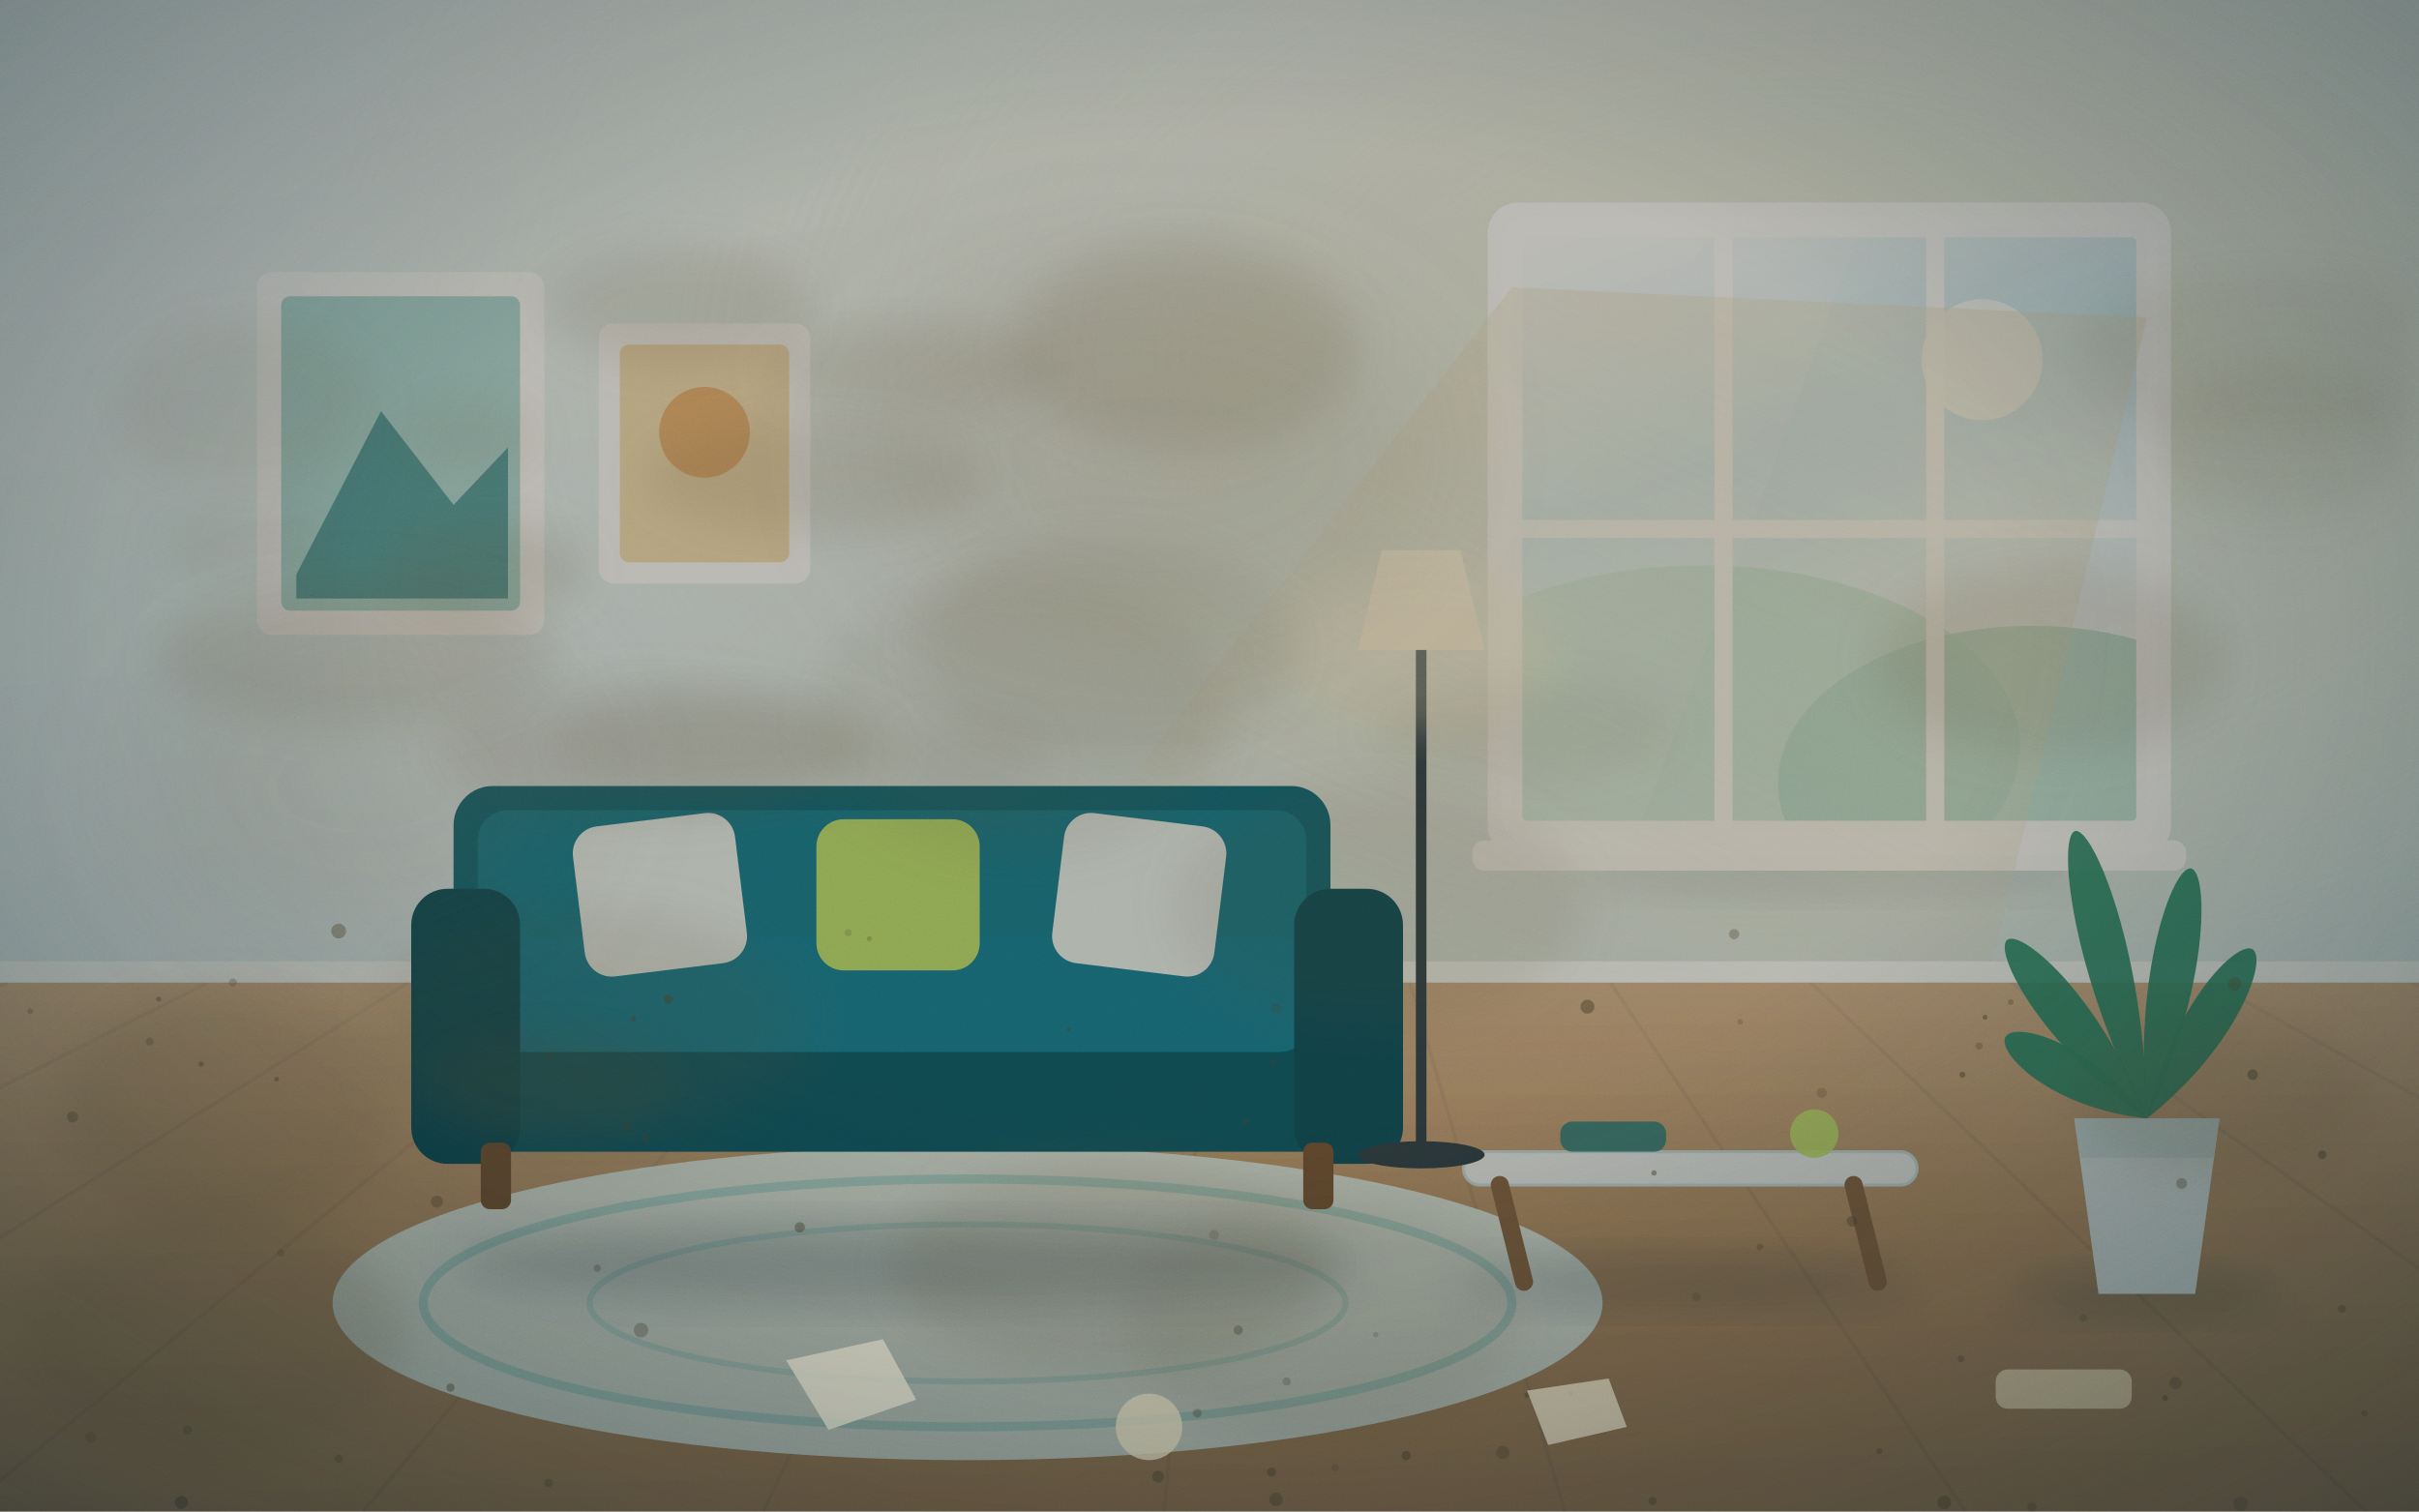
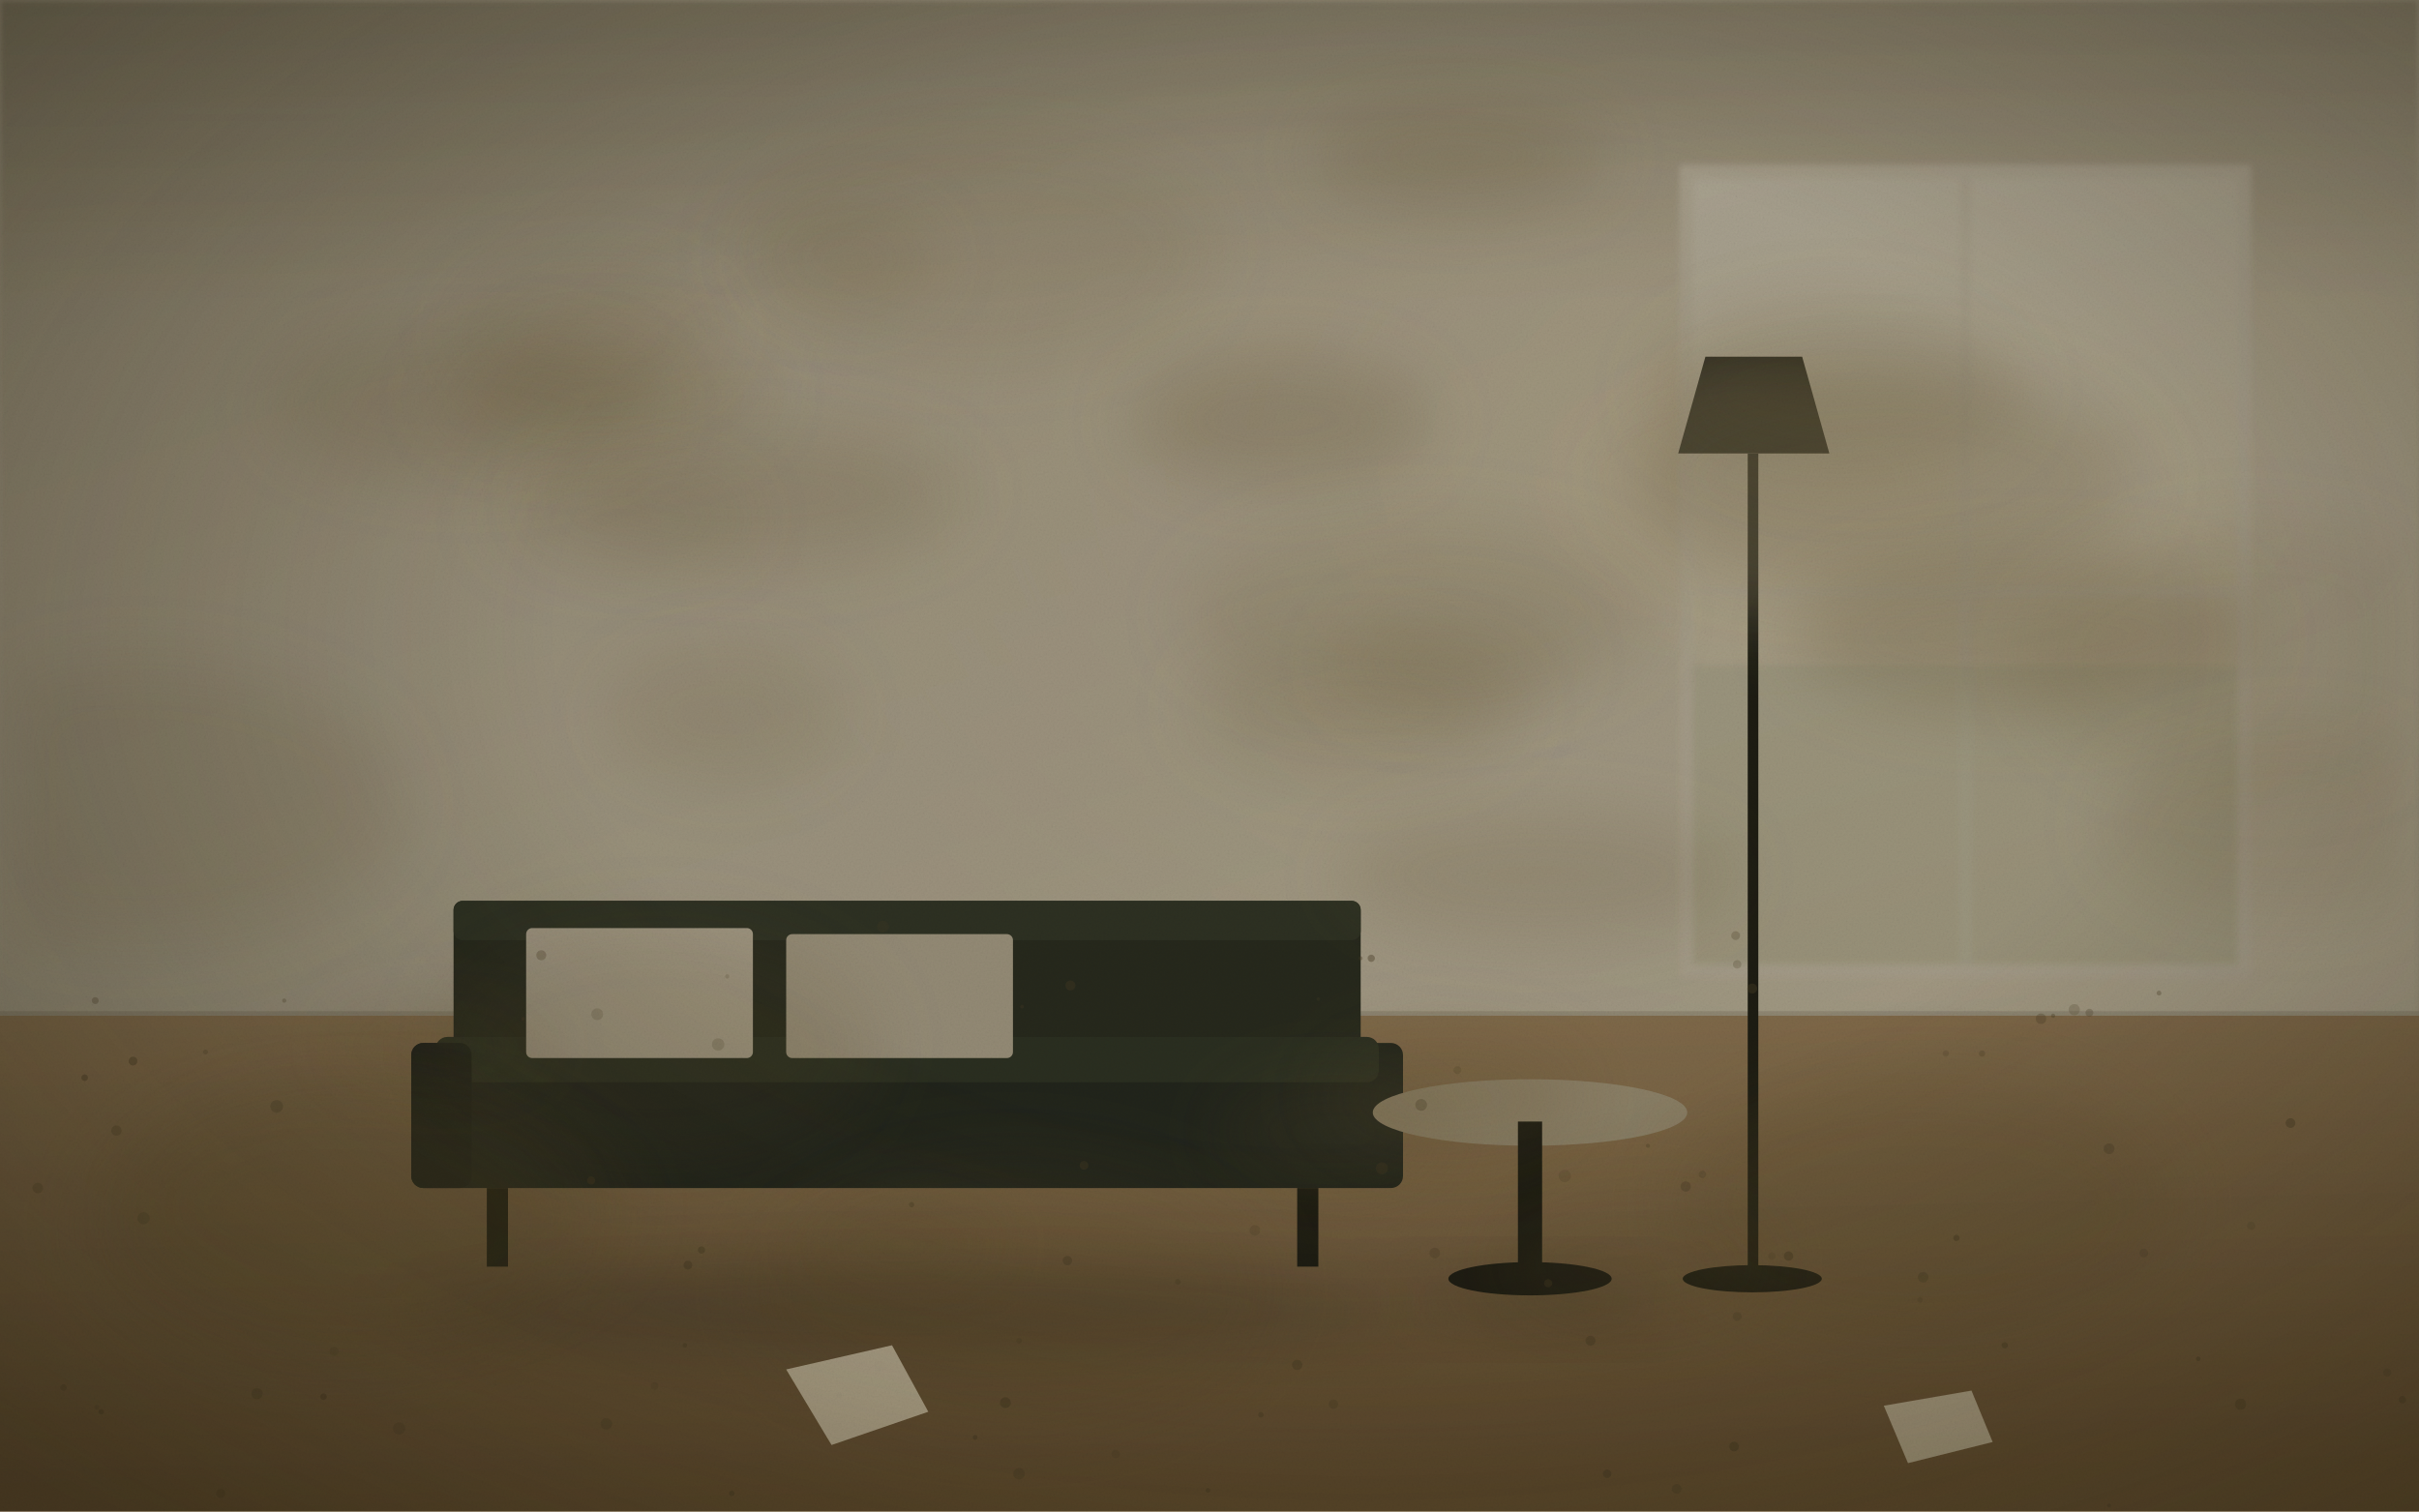
<svg xmlns="http://www.w3.org/2000/svg" width="1600" height="1000" viewBox="0 0 1600 1000" preserveAspectRatio="xMidYMid slice">
  <defs>
-     <linearGradient id="wall" x1="0" y1="0" x2="0.18" y2="1">
-       <stop offset="0" stop-color="#f2fafb" />
-       <stop offset="1" stop-color="#d3e9ef" />
-     </linearGradient>
-     <linearGradient id="floorG" x1="0" y1="0" x2="0.1" y2="1">
-       <stop offset="0" stop-color="#cfa87c" />
-       <stop offset="1" stop-color="#a9825a" />
-     </linearGradient>
-     <linearGradient id="beam" x1="0.78" y1="0" x2="0.18" y2="1">
-       <stop offset="0" stop-color="#e8dcb6" stop-opacity="0.40" />
-       <stop offset="0.55" stop-color="#e8dcb6" stop-opacity="0.12" />
-       <stop offset="1" stop-color="#e8dcb6" stop-opacity="0" />
-     </linearGradient>
-     <linearGradient id="glass" x1="0" y1="0" x2="0.35" y2="1">
-       <stop offset="0" stop-color="#ffffff" />
-       <stop offset="0.45" stop-color="#cfeaf4" />
-       <stop offset="1" stop-color="#ffffff" />
-     </linearGradient>
-     <linearGradient id="sheen" x1="0" y1="0" x2="1" y2="1">
-       <stop offset="0" stop-color="#ffffff" stop-opacity="0.35" />
-       <stop offset="1" stop-color="#ffffff" stop-opacity="0" />
-     </linearGradient>
-     <radialGradient id="warmGlow" cx="0.74" cy="0.24" r="0.62">
-       <stop offset="0" stop-color="#e8dcb6" stop-opacity="0.46" />
-       <stop offset="1" stop-color="#e8dcb6" stop-opacity="0" />
+     <linearGradient id="wall" x1="0.1" y1="0" x2="0.85" y2="1">
+       <stop offset="0" stop-color="#d8d1c0" />
+       <stop offset="0.62" stop-color="#e7e1d3" />
+       <stop offset="1" stop-color="#f1ece0" />
+     </linearGradient>
+     <linearGradient id="floor" x1="0" y1="0" x2="0.12" y2="1">
+       <stop offset="0" stop-color="#bda07a" />
+       <stop offset="1" stop-color="#8f7048" />
+     </linearGradient>
+     <linearGradient id="win" x1="0" y1="0" x2="0.2" y2="1">
+       <stop offset="0" stop-color="#fffdf6" />
+       <stop offset="1" stop-color="#f3ead3" />
+     </linearGradient>
+     <linearGradient id="spill" x1="0.9" y1="0" x2="0" y2="0.6">
+       <stop offset="0" stop-color="#fff6e0" stop-opacity="0.72" />
+       <stop offset="1" stop-color="#fff6e0" stop-opacity="0" />
+     </linearGradient>
+     <radialGradient id="pool" cx="0.78" cy="0.3" r="0.52">
+       <stop offset="0" stop-color="#fff6e2" stop-opacity="0.55" />
+       <stop offset="1" stop-color="#fff6e2" stop-opacity="0" />
    </radialGradient>
-     <radialGradient id="vig" cx="0.5" cy="0.42" r="0.82">
-       <stop offset="0.40" stop-color="#04232e" stop-opacity="0" />
-       <stop offset="1" stop-color="#04232e" stop-opacity="0.52" />
+     <radialGradient id="vig" cx="0.56" cy="0.42" r="0.78">
+       <stop offset="0.42" stop-color="#1a1608" stop-opacity="0" />
+       <stop offset="1" stop-color="#1a1608" stop-opacity="0.46" />
    </radialGradient>
-     <linearGradient id="reflect" x1="0" y1="0" x2="0" y2="1">
-       <stop offset="0" stop-color="#ffffff" stop-opacity="0.30" />
-       <stop offset="1" stop-color="#ffffff" stop-opacity="0" />
-     </linearGradient>
-     <filter id="blur14" x="-30%" y="-30%" width="160%" height="160%">
-       <feGaussianBlur stdDeviation="14" />
+     <linearGradient id="topShade" x1="0" y1="0" x2="0" y2="1">
+       <stop offset="0" stop-color="#2a2416" stop-opacity="0.2" />
+       <stop offset="1" stop-color="#2a2416" stop-opacity="0" />
+     </linearGradient>
+     <filter id="soft" x="-40%" y="-80%" width="180%" height="260%">
+       <feGaussianBlur stdDeviation="22" />
    </filter>
-     <filter id="blur40" x="-30%" y="-30%" width="160%" height="160%">
-       <feGaussianBlur stdDeviation="40" />
+     <filter id="dof" x="-5%" y="-5%" width="110%" height="110%">
+       <feGaussianBlur stdDeviation="2.1" />
    </filter>
    <filter id="grain">
-       <feTurbulence type="fractalNoise" baseFrequency="0.85" numOctaves="3" />
+       <feTurbulence type="fractalNoise" baseFrequency="0.78" numOctaves="4" />
      <feColorMatrix type="saturate" values="0" />
    </filter>
  </defs>
-   <rect width="1600" height="1000" fill="url(#wall)" />
-   <rect width="1600" height="1000" fill="url(#warmGlow)" />
-   <rect x="170" y="180" width="190" height="240" rx="10" fill="#ffffff" opacity="0.95" />
-   <rect x="186" y="196" width="158" height="208" rx="6" fill="#9fd3cf" opacity="0.8" />
-   <path d="M196 380 L252 272 L300 334 L336 296 L336 396 L196 396 Z" fill="#2b7f80" opacity="0.65" />
-   <rect x="396" y="214" width="140" height="172" rx="10" fill="#ffffff" opacity="0.95" />
-   <rect x="410" y="228" width="112" height="144" rx="6" fill="#f3d9a4" opacity="0.85" />
-   <circle cx="466" cy="286" r="30" fill="#e8a765" opacity="0.8" />
-   <ellipse cx="1210.0" cy="576" rx="176.4" ry="16" fill="#07293a" opacity="0.12" filter="url(#blur14)" />
-   <rect x="984" y="134" width="452" height="432" rx="20" fill="#ffffff" opacity="0.92" />
-   <rect x="1000" y="150" width="420" height="400" rx="10" fill="url(#glass)" />
-   <g clip-path="url(#winclip1000)">
-     <ellipse cx="1126" cy="494" rx="210" ry="120" fill="#bfe4d6" opacity="0.75" />
-     <ellipse cx="1344" cy="518" rx="168" ry="104" fill="#a9d9c9" opacity="0.7" />
-     <circle cx="1311" cy="238" r="40" fill="#ffffff" opacity="0.9" />
+   <rect width="1600" height="1000" fill="#e7e1d3" />
+   <g filter="url(#dof)">
+     <rect width="1600" height="672" fill="url(#wall)" />
+     <rect width="1600" height="1000" fill="url(#pool)" />
+     <rect width="1600" height="200" fill="url(#topShade)" />
+     <rect x="1111" y="109" width="378" height="538" rx="2" fill="#f6f2e8" />
+     <rect x="1120" y="118" width="360" height="520" rx="1" fill="url(#win)" />
+     <rect x="1296" y="118" width="8" height="520" fill="#f6f2e8" />
+     <rect x="1120" y="388" width="360" height="7" fill="#f6f2e8" />
+     <rect x="1120" y="440" width="360" height="198" fill="#d9ddc9" opacity="0.5" />
  </g>
-   <clipPath id="winclip1000">
-     <rect x="1000" y="150" width="420" height="400" rx="10" />
-   </clipPath>
-   <g stroke="#ffffff" stroke-width="12" stroke-opacity="0.95" fill="none">
-     <line x1="1140" y1="150" x2="1140" y2="550" />
-     <line x1="1280" y1="150" x2="1280" y2="550" />
-     <line x1="1000" y1="350" x2="1420" y2="350" />
-   </g>
-   <rect x="1000" y="150" width="420" height="400" rx="10" fill="none" stroke="#ffffff" stroke-width="14" stroke-opacity="0.95" />
-   <rect x="974" y="556" width="472" height="20" rx="8" fill="#ffffff" opacity="0.95" />
-   <path d="M1000 150 L1231 150 L1084 550 L1000 550 Z" fill="url(#sheen)" />
-   <path d="M1000 190 L1420 210 L1231 1000 L370 1000 Z" fill="url(#beam)" opacity="0.9" />
-   <rect x="0" y="650" width="1600" height="350" fill="url(#floorG)" />
-   <line x1="-260.0" y1="650" x2="-1350.0" y2="1000" stroke="#1b2a2f" stroke-opacity="0.07" stroke-width="2.4" />
-   <line x1="-127.5" y1="650" x2="-1085.0" y2="1000" stroke="#1b2a2f" stroke-opacity="0.07" stroke-width="2.4" />
-   <line x1="5.0" y1="650" x2="-820.0" y2="1000" stroke="#1b2a2f" stroke-opacity="0.07" stroke-width="2.4" />
-   <line x1="137.5" y1="650" x2="-555.0" y2="1000" stroke="#1b2a2f" stroke-opacity="0.07" stroke-width="2.4" />
-   <line x1="270.0" y1="650" x2="-290.0" y2="1000" stroke="#1b2a2f" stroke-opacity="0.07" stroke-width="2.4" />
-   <line x1="402.5" y1="650" x2="-25.0" y2="1000" stroke="#1b2a2f" stroke-opacity="0.07" stroke-width="2.4" />
-   <line x1="535.0" y1="650" x2="240.0" y2="1000" stroke="#1b2a2f" stroke-opacity="0.07" stroke-width="2.4" />
-   <line x1="667.5" y1="650" x2="505.0" y2="1000" stroke="#1b2a2f" stroke-opacity="0.07" stroke-width="2.4" />
-   <line x1="800.0" y1="650" x2="770.0" y2="1000" stroke="#1b2a2f" stroke-opacity="0.07" stroke-width="2.4" />
-   <line x1="932.5" y1="650" x2="1035.0" y2="1000" stroke="#1b2a2f" stroke-opacity="0.07" stroke-width="2.4" />
-   <line x1="1065.0" y1="650" x2="1300.0" y2="1000" stroke="#1b2a2f" stroke-opacity="0.07" stroke-width="2.4" />
-   <line x1="1197.5" y1="650" x2="1565.0" y2="1000" stroke="#1b2a2f" stroke-opacity="0.07" stroke-width="2.4" />
-   <line x1="1330.0" y1="650" x2="1830.0" y2="1000" stroke="#1b2a2f" stroke-opacity="0.07" stroke-width="2.4" />
-   <line x1="1462.5" y1="650" x2="2095.0" y2="1000" stroke="#1b2a2f" stroke-opacity="0.07" stroke-width="2.4" />
-   <line x1="1595.0" y1="650" x2="2360.0" y2="1000" stroke="#1b2a2f" stroke-opacity="0.07" stroke-width="2.4" />
-   <line x1="1727.5" y1="650" x2="2625.0" y2="1000" stroke="#1b2a2f" stroke-opacity="0.07" stroke-width="2.4" />
-   <line x1="1860.0" y1="650" x2="2890.0" y2="1000" stroke="#1b2a2f" stroke-opacity="0.07" stroke-width="2.4" />
-   <rect x="0" y="650" width="1600" height="150" fill="url(#reflect)" opacity="0.5" />
-   <rect x="0" y="636" width="1600" height="14" fill="#ffffff" opacity="0.85" />
-   <ellipse cx="640" cy="862" rx="420" ry="104" fill="#e6f4f2" opacity="0.9" />
-   <ellipse cx="640" cy="862" rx="360" ry="82" fill="none" stroke="#9ed3cd" stroke-width="6" opacity="0.7" />
-   <ellipse cx="640" cy="862" rx="250" ry="52" fill="none" stroke="#9ed3cd" stroke-width="4" opacity="0.5" />
-   <ellipse cx="600" cy="836" rx="300" ry="26" fill="#07293a" opacity="0.22" filter="url(#blur14)" />
-   <rect x="300" y="520" width="580" height="150" rx="26" fill="#0e6b7d" />
-   <rect x="316" y="536" width="548" height="112" rx="20" fill="#157f93" />
-   <rect x="284" y="636" width="616" height="126" rx="28" fill="#0b5c6c" />
-   <rect x="316" y="620" width="552" height="76" rx="22" fill="#14839a" />
-   <rect x="272" y="588" width="72" height="182" rx="24" fill="#0a5160" />
-   <rect x="856" y="588" width="72" height="182" rx="24" fill="#0a5160" />
-   <g transform="rotate(-7 436 588)">
-     <rect x="382" y="542" width="108" height="100" rx="18" fill="#f6f9f7" opacity="0.95" />
-   </g>
-   <g transform="rotate(0 594 588)">
-     <rect x="540" y="542" width="108" height="100" rx="18" fill="#c7e86f" opacity="0.95" />
-   </g>
-   <g transform="rotate(7 754 588)">
-     <rect x="700" y="542" width="108" height="100" rx="18" fill="#f6f9f7" opacity="0.95" />
-   </g>
-   <rect x="318" y="756" width="20" height="44" rx="6" fill="#7a5736" />
-   <rect x="862" y="756" width="20" height="44" rx="6" fill="#7a5736" />
-   <ellipse cx="1118" cy="848" rx="150" ry="18" fill="#07293a" opacity="0.2" filter="url(#blur14)" />
-   <rect x="968" y="762" width="300" height="22" rx="11" fill="#f3f7f8" />
-   <rect x="968" y="762" width="300" height="22" rx="11" fill="none" stroke="#cfe2e6" stroke-width="2" />
-   <path d="M992 784 L1008 848" stroke="#8c6744" stroke-width="12" stroke-linecap="round" />
-   <path d="M1226 784 L1242 848" stroke="#8c6744" stroke-width="12" stroke-linecap="round" />
-   <rect x="1032" y="742" width="70" height="20" rx="8" fill="#2b7f80" opacity="0.85" />
-   <circle cx="1200" cy="750" r="16" fill="#c7e86f" opacity="0.9" />
-   <ellipse cx="1420" cy="856" rx="86" ry="16" fill="#07293a" opacity="0.2" filter="url(#blur14)" />
-   <path d="M1372 740 L1468 740 L1452 856 L1388 856 Z" fill="#e2eef0" />
-   <path d="M1372 740 L1468 740 L1464 766 L1376 766 Z" fill="#cfe2e6" />
-   <g transform="translate(1420,740) rotate(-38)">
-     <path d="M0 0 C -26 -82 -12 -150 0 -150 C 12 -150 26 -82 0 0 Z" fill="#2f8f6f" opacity="0.92" />
-   </g>
-   <g transform="translate(1420,740) rotate(-14)">
-     <path d="M0 0 C -26 -108 -12 -196 0 -196 C 12 -196 26 -108 0 0 Z" fill="#2f8f6f" opacity="0.92" />
-   </g>
-   <g transform="translate(1420,740) rotate(10)">
-     <path d="M0 0 C -26 -92 -12 -168 0 -168 C 12 -168 26 -92 0 0 Z" fill="#2f8f6f" opacity="0.92" />
-   </g>
-   <g transform="translate(1420,740) rotate(32)">
-     <path d="M0 0 C -26 -73 -12 -132 0 -132 C 12 -132 26 -73 0 0 Z" fill="#2f8f6f" opacity="0.92" />
-   </g>
-   <g transform="translate(1420,740) rotate(-60)">
-     <path d="M0 0 C -26 -59 -12 -108 0 -108 C 12 -108 26 -59 0 0 Z" fill="#2f8f6f" opacity="0.92" />
-   </g>
-   <path d="M940 760 L940 430" stroke="#30414a" stroke-width="7" stroke-linecap="round" />
-   <path d="M898 430 L982 430 L966 364 L914 364 Z" fill="#fdf3dc" />
-   <ellipse cx="940" cy="764" rx="42" ry="9" fill="#30414a" />
-   <ellipse cx="940" cy="430" rx="92" ry="54" fill="#fff1cf" opacity="0.35" filter="url(#blur14)" />
-   <rect width="1600" height="1000" fill="#6b6354" opacity="0.30" style="mix-blend-mode:multiply" />
-   <rect width="1600" height="1000" fill="#3a3a2e" opacity="0.16" />
-   <ellipse cx="539" cy="315" rx="112" ry="37" fill="#5c4f33" opacity="0.14" filter="url(#blur14)" />
-   <ellipse cx="601" cy="244" rx="96" ry="30" fill="#5c4f33" opacity="0.13" filter="url(#blur14)" />
-   <ellipse cx="163" cy="269" rx="87" ry="55" fill="#5c4f33" opacity="0.09" filter="url(#blur14)" />
-   <ellipse cx="390" cy="677" rx="144" ry="77" fill="#5c4f33" opacity="0.13" filter="url(#blur14)" />
-   <ellipse cx="1505" cy="235" rx="134" ry="56" fill="#5c4f33" opacity="0.10" filter="url(#blur14)" />
-   <ellipse cx="234" cy="434" rx="130" ry="48" fill="#5c4f33" opacity="0.15" filter="url(#blur14)" />
-   <ellipse cx="1006" cy="483" rx="100" ry="33" fill="#5c4f33" opacity="0.09" filter="url(#blur14)" />
-   <ellipse cx="365" cy="717" rx="87" ry="37" fill="#5c4f33" opacity="0.15" filter="url(#blur14)" />
-   <ellipse cx="731" cy="428" rx="127" ry="74" fill="#5c4f33" opacity="0.11" filter="url(#blur14)" />
-   <ellipse cx="910" cy="599" rx="136" ry="81" fill="#5c4f33" opacity="0.11" filter="url(#blur14)" />
-   <ellipse cx="1511" cy="290" rx="86" ry="52" fill="#5c4f33" opacity="0.10" filter="url(#blur14)" />
-   <ellipse cx="784" cy="230" rx="114" ry="69" fill="#5c4f33" opacity="0.15" filter="url(#blur14)" />
-   <ellipse cx="1356" cy="438" rx="116" ry="63" fill="#5c4f33" opacity="0.15" filter="url(#blur14)" />
-   <ellipse cx="735" cy="838" rx="144" ry="70" fill="#5c4f33" opacity="0.16" filter="url(#blur14)" />
-   <ellipse cx="150" cy="733" rx="111" ry="78" fill="#5c4f33" opacity="0.18" filter="url(#blur14)" />
-   <ellipse cx="481" cy="493" rx="114" ry="35" fill="#5c4f33" opacity="0.14" filter="url(#blur14)" />
-   <ellipse cx="309" cy="289" rx="46" ry="28" fill="#5c4f33" opacity="0.10" filter="url(#blur14)" />
-   <ellipse cx="426" cy="497" rx="136" ry="45" fill="#5c4f33" opacity="0.13" filter="url(#blur14)" />
-   <ellipse cx="873" cy="871" rx="130" ry="84" fill="#5c4f33" opacity="0.11" filter="url(#blur14)" />
-   <ellipse cx="675" cy="473" rx="137" ry="94" fill="#5c4f33" opacity="0.10" filter="url(#blur14)" />
-   <ellipse cx="321" cy="376" rx="66" ry="32" fill="#5c4f33" opacity="0.15" filter="url(#blur14)" />
-   <ellipse cx="449" cy="203" rx="86" ry="39" fill="#5c4f33" opacity="0.15" filter="url(#blur14)" />
-   <ellipse cx="1471" cy="725" rx="97" ry="53" fill="#5c4f33" opacity="0.16" filter="url(#blur14)" />
-   <ellipse cx="140" cy="884" rx="126" ry="82" fill="#5c4f33" opacity="0.18" filter="url(#blur14)" />
-   <ellipse cx="641" cy="503" rx="51" ry="28" fill="#5c4f33" opacity="0.09" filter="url(#blur14)" />
-   <ellipse cx="160" cy="359" rx="58" ry="25" fill="#5c4f33" opacity="0.09" filter="url(#blur14)" />
-   <circle cx="20" cy="669" r="1.9" fill="#4a3f2a" opacity="0.31" />
-   <circle cx="60" cy="951" r="3.6" fill="#4a3f2a" opacity="0.24" />
-   <circle cx="414" cy="745" r="2.8" fill="#4a3f2a" opacity="0.24" />
-   <circle cx="1344" cy="997" r="3.1" fill="#4a3f2a" opacity="0.35" />
-   <circle cx="154" cy="650" r="2.7" fill="#4a3f2a" opacity="0.28" />
-   <circle cx="1313" cy="673" r="1.6" fill="#4a3f2a" opacity="0.49" />
-   <circle cx="844" cy="667" r="3.4" fill="#4a3f2a" opacity="0.21" />
-   <circle cx="844" cy="992" r="4.5" fill="#4a3f2a" opacity="0.41" />
-   <circle cx="427" cy="753" r="2.1" fill="#4a3f2a" opacity="0.43" />
-   <circle cx="851" cy="914" r="2.7" fill="#4a3f2a" opacity="0.27" />
-   <circle cx="1286" cy="994" r="4.5" fill="#4a3f2a" opacity="0.44" />
-   <circle cx="1297" cy="899" r="2.3" fill="#4a3f2a" opacity="0.36" />
-   <circle cx="575" cy="621" r="1.6" fill="#4a3f2a" opacity="0.28" />
-   <circle cx="424" cy="880" r="4.8" fill="#4a3f2a" opacity="0.33" />
-   <circle cx="1482" cy="995" r="4.8" fill="#4a3f2a" opacity="0.31" />
-   <circle cx="364" cy="698" r="2.2" fill="#4a3f2a" opacity="0.26" />
-   <circle cx="994" cy="961" r="4.4" fill="#4a3f2a" opacity="0.34" />
-   <circle cx="1039" cy="922" r="1.8" fill="#4a3f2a" opacity="0.40" />
-   <circle cx="1439" cy="915" r="4.1" fill="#4a3f2a" opacity="0.34" />
-   <circle cx="298" cy="918" r="2.7" fill="#4a3f2a" opacity="0.44" />
-   <circle cx="1536" cy="764" r="2.9" fill="#4a3f2a" opacity="0.48" />
-   <circle cx="1151" cy="676" r="1.9" fill="#4a3f2a" opacity="0.25" />
-   <circle cx="1432" cy="925" r="2.0" fill="#4a3f2a" opacity="0.45" />
-   <circle cx="1549" cy="866" r="2.7" fill="#4a3f2a" opacity="0.36" />
-   <circle cx="224" cy="616" r="4.9" fill="#4a3f2a" opacity="0.39" />
-   <circle cx="841" cy="974" r="3.0" fill="#4a3f2a" opacity="0.46" />
-   <circle cx="1309" cy="692" r="2.4" fill="#4a3f2a" opacity="0.29" />
-   <circle cx="395" cy="839" r="2.4" fill="#4a3f2a" opacity="0.33" />
-   <circle cx="224" cy="965" r="2.7" fill="#4a3f2a" opacity="0.34" />
-   <circle cx="930" cy="963" r="3.0" fill="#4a3f2a" opacity="0.48" />
-   <circle cx="803" cy="817" r="3.3" fill="#4a3f2a" opacity="0.21" />
-   <circle cx="707" cy="681" r="1.5" fill="#4a3f2a" opacity="0.44" />
-   <circle cx="289" cy="795" r="4.0" fill="#4a3f2a" opacity="0.37" />
-   <circle cx="529" cy="812" r="3.4" fill="#4a3f2a" opacity="0.44" />
-   <circle cx="186" cy="829" r="2.4" fill="#4a3f2a" opacity="0.28" />
-   <circle cx="1225" cy="808" r="3.5" fill="#4a3f2a" opacity="0.43" />
-   <circle cx="1443" cy="783" r="3.6" fill="#4a3f2a" opacity="0.35" />
-   <circle cx="819" cy="880" r="3.1" fill="#4a3f2a" opacity="0.36" />
-   <circle cx="766" cy="977" r="3.9" fill="#4a3f2a" opacity="0.46" />
-   <circle cx="1490" cy="711" r="3.5" fill="#4a3f2a" opacity="0.48" />
-   <circle cx="1330" cy="663" r="1.9" fill="#4a3f2a" opacity="0.33" />
-   <circle cx="133" cy="704" r="1.8" fill="#4a3f2a" opacity="0.40" />
-   <circle cx="1243" cy="960" r="2.0" fill="#4a3f2a" opacity="0.41" />
-   <circle cx="1050" cy="666" r="4.6" fill="#4a3f2a" opacity="0.49" />
-   <circle cx="363" cy="981" r="2.9" fill="#4a3f2a" opacity="0.35" />
-   <circle cx="1564" cy="935" r="2.1" fill="#4a3f2a" opacity="0.33" />
-   <circle cx="824" cy="742" r="2.2" fill="#4a3f2a" opacity="0.30" />
-   <circle cx="1147" cy="618" r="3.4" fill="#4a3f2a" opacity="0.33" />
-   <circle cx="48" cy="739" r="3.7" fill="#4a3f2a" opacity="0.35" />
-   <circle cx="120" cy="994" r="4.3" fill="#4a3f2a" opacity="0.49" />
-   <circle cx="183" cy="714" r="1.6" fill="#4a3f2a" opacity="0.43" />
-   <circle cx="442" cy="661" r="3.0" fill="#4a3f2a" opacity="0.47" />
-   <circle cx="1298" cy="711" r="2.0" fill="#4a3f2a" opacity="0.48" />
-   <circle cx="910" cy="883" r="1.8" fill="#4a3f2a" opacity="0.22" />
-   <circle cx="1094" cy="776" r="1.8" fill="#4a3f2a" opacity="0.48" />
-   <circle cx="1010" cy="923" r="1.8" fill="#4a3f2a" opacity="0.46" />
-   <circle cx="124" cy="946" r="3.1" fill="#4a3f2a" opacity="0.30" />
-   <circle cx="883" cy="971" r="2.4" fill="#4a3f2a" opacity="0.24" />
-   <circle cx="842" cy="703" r="1.9" fill="#4a3f2a" opacity="0.25" />
-   <circle cx="99" cy="689" r="2.6" fill="#4a3f2a" opacity="0.29" />
-   <circle cx="1205" cy="723" r="3.3" fill="#4a3f2a" opacity="0.25" />
-   <circle cx="561" cy="617" r="2.4" fill="#4a3f2a" opacity="0.20" />
-   <circle cx="1164" cy="825" r="2.2" fill="#4a3f2a" opacity="0.34" />
-   <circle cx="1478" cy="651" r="4.4" fill="#4a3f2a" opacity="0.33" />
-   <circle cx="792" cy="935" r="2.9" fill="#4a3f2a" opacity="0.35" />
-   <circle cx="1093" cy="993" r="2.7" fill="#4a3f2a" opacity="0.45" />
-   <circle cx="1122" cy="858" r="2.9" fill="#4a3f2a" opacity="0.30" />
-   <circle cx="105" cy="661" r="1.7" fill="#4a3f2a" opacity="0.42" />
-   <circle cx="419" cy="674" r="1.8" fill="#4a3f2a" opacity="0.45" />
-   <circle cx="1378" cy="872" r="2.5" fill="#4a3f2a" opacity="0.27" />
-   <path d="M520 900 l64 -14 l22 40 l-58 20 Z" fill="#efe6cf" opacity="0.8" />
-   <path d="M1010 920 l54 -8 l12 32 l-52 12 Z" fill="#e7dcc2" opacity="0.75" />
-   <circle cx="760" cy="944" r="22" fill="#ded2b4" opacity="0.8" />
-   <rect x="1320" y="906" width="90" height="26" rx="8" fill="#cdbf9c" opacity="0.7" />
-   <ellipse cx="760" cy="300" rx="190" ry="120" fill="#6a5a3c" opacity="0.14" filter="url(#blur40)" />
-   <ellipse cx="240" cy="520" rx="150" ry="110" fill="#6a5a3c" opacity="0.12" filter="url(#blur40)" />
+   <path d="M1080 672 L1600 672 L1400 1000 L560 1000 Z" fill="url(#spill)" />
+   <rect x="0" y="672" width="1600" height="328" fill="url(#floor)" />
+   <rect x="0" y="669" width="1600" height="3" fill="#2a2416" opacity="0.14" />
+   <ellipse cx="600" cy="866" rx="330" ry="26" fill="#2a2416" opacity="0.34" filter="url(#soft)" />
+   <rect x="300" y="596" width="600" height="118" rx="6" fill="#262e23" />
+   <rect x="300" y="596" width="600" height="26" rx="6" fill="#323c2d" />
+   <rect x="272" y="690" width="656" height="96" rx="8" fill="#1f2720" />
+   <rect x="288" y="686" width="624" height="30" rx="8" fill="#2e3828" />
+   <rect x="272" y="690" width="40" height="96" rx="8" fill="#18201a" />
+   <rect x="322" y="786" width="14" height="52" fill="#17190f" />
+   <rect x="858" y="786" width="14" height="52" fill="#17190f" />
+   <rect x="348" y="614" width="150" height="86" rx="4" fill="#efeade" />
+   <rect x="520" y="618" width="150" height="82" rx="4" fill="#ded7c6" />
+   <ellipse cx="1012" cy="860" rx="92" ry="16" fill="#2a2416" opacity="0.3" filter="url(#soft)" />
+   <ellipse cx="1012" cy="736" rx="104" ry="22" fill="#cdc2aa" />
+   <rect x="1004" y="742" width="16" height="104" fill="#17190f" />
+   <ellipse cx="1012" cy="846" rx="54" ry="11" fill="#17190f" />
+   <rect x="1156" y="300" width="7" height="548" fill="#17190f" />
+   <path d="M1110 300 L1210 300 L1192 236 L1128 236 Z" fill="#17190f" />
+   <ellipse cx="1159" cy="846" rx="46" ry="9" fill="#17190f" />
+   <ellipse cx="1159" cy="320" rx="150" ry="92" fill="#fff3d8" opacity="0.3" filter="url(#soft)" />
+   <rect width="1600" height="1000" fill="#6f6346" opacity="0.46" style="mix-blend-mode:multiply" />
+   <rect width="1600" height="1000" fill="#4a4631" opacity="0.2" />
+   <ellipse cx="434" cy="693" rx="149" ry="83" fill="#5a4c2c" opacity="0.13" filter="url(#soft)" />
+   <ellipse cx="390" cy="220" rx="89" ry="46" fill="#5a4c2c" opacity="0.12" filter="url(#soft)" />
+   <ellipse cx="848" cy="278" rx="98" ry="42" fill="#5a4c2c" opacity="0.22" filter="url(#soft)" />
+   <ellipse cx="965" cy="103" rx="96" ry="33" fill="#5a4c2c" opacity="0.22" filter="url(#soft)" />
+   <ellipse cx="1271" cy="799" rx="167" ry="88" fill="#5a4c2c" opacity="0.23" filter="url(#soft)" />
+   <ellipse cx="1247" cy="316" rx="170" ry="76" fill="#5a4c2c" opacity="0.21" filter="url(#soft)" />
+   <ellipse cx="897" cy="468" rx="107" ry="46" fill="#5a4c2c" opacity="0.14" filter="url(#soft)" />
+   <ellipse cx="218" cy="811" rx="164" ry="98" fill="#5a4c2c" opacity="0.20" filter="url(#soft)" />
+   <ellipse cx="882" cy="749" rx="78" ry="39" fill="#5a4c2c" opacity="0.16" filter="url(#soft)" />
+   <ellipse cx="308" cy="268" rx="128" ry="48" fill="#5a4c2c" opacity="0.16" filter="url(#soft)" />
+   <ellipse cx="960" cy="438" rx="77" ry="34" fill="#5a4c2c" opacity="0.13" filter="url(#soft)" />
+   <ellipse cx="398" cy="261" rx="108" ry="35" fill="#5a4c2c" opacity="0.19" filter="url(#soft)" />
+   <ellipse cx="1490" cy="433" rx="153" ry="89" fill="#5a4c2c" opacity="0.11" filter="url(#soft)" />
+   <ellipse cx="255" cy="799" rx="169" ry="83" fill="#5a4c2c" opacity="0.12" filter="url(#soft)" />
+   <ellipse cx="669" cy="854" rx="175" ry="95" fill="#5a4c2c" opacity="0.13" filter="url(#soft)" />
+   <ellipse cx="1338" cy="420" rx="153" ry="52" fill="#5a4c2c" opacity="0.24" filter="url(#soft)" />
+   <ellipse cx="957" cy="726" rx="88" ry="42" fill="#5a4c2c" opacity="0.18" filter="url(#soft)" />
+   <ellipse cx="939" cy="406" rx="155" ry="62" fill="#5a4c2c" opacity="0.14" filter="url(#soft)" />
+   <ellipse cx="290" cy="692" rx="75" ry="27" fill="#5a4c2c" opacity="0.11" filter="url(#soft)" />
+   <ellipse cx="1018" cy="579" rx="131" ry="41" fill="#5a4c2c" opacity="0.16" filter="url(#soft)" />
+   <ellipse cx="561" cy="172" rx="60" ry="36" fill="#5a4c2c" opacity="0.12" filter="url(#soft)" />
+   <ellipse cx="498" cy="327" rx="138" ry="44" fill="#5a4c2c" opacity="0.17" filter="url(#soft)" />
+   <ellipse cx="597" cy="824" rx="61" ry="24" fill="#5a4c2c" opacity="0.17" filter="url(#soft)" />
+   <ellipse cx="1514" cy="545" rx="122" ry="61" fill="#5a4c2c" opacity="0.14" filter="url(#soft)" />
+   <ellipse cx="88" cy="531" rx="178" ry="93" fill="#5a4c2c" opacity="0.14" filter="url(#soft)" />
+   <ellipse cx="1080" cy="837" rx="94" ry="45" fill="#5a4c2c" opacity="0.15" filter="url(#soft)" />
+   <ellipse cx="411" cy="343" rx="87" ry="35" fill="#5a4c2c" opacity="0.11" filter="url(#soft)" />
+   <ellipse cx="644" cy="166" rx="159" ry="76" fill="#5a4c2c" opacity="0.10" filter="url(#soft)" />
+   <ellipse cx="1216" cy="258" rx="122" ry="57" fill="#5a4c2c" opacity="0.15" filter="url(#soft)" />
+   <ellipse cx="480" cy="473" rx="78" ry="44" fill="#5a4c2c" opacity="0.12" filter="url(#soft)" />
+   <circle cx="1311" cy="697" r="2.1" fill="#453a22" opacity="0.28" />
+   <circle cx="63" cy="662" r="2.3" fill="#453a22" opacity="0.30" />
+   <circle cx="1395" cy="996" r="1.3" fill="#453a22" opacity="0.32" />
+   <circle cx="214" cy="924" r="2.2" fill="#453a22" opacity="0.42" />
+   <circle cx="872" cy="661" r="1.2" fill="#453a22" opacity="0.25" />
+   <circle cx="1382" cy="670" r="2.6" fill="#453a22" opacity="0.28" />
+   <circle cx="555" cy="923" r="1.8" fill="#453a22" opacity="0.37" />
+   <circle cx="1063" cy="975" r="2.8" fill="#453a22" opacity="0.43" />
+   <circle cx="706" cy="834" r="3.1" fill="#453a22" opacity="0.41" />
+   <circle cx="1428" cy="657" r="1.6" fill="#453a22" opacity="0.32" />
+   <circle cx="1294" cy="819" r="2.1" fill="#453a22" opacity="0.44" />
+   <circle cx="481" cy="646" r="1.4" fill="#453a22" opacity="0.19" />
+   <circle cx="1159" cy="654" r="3.3" fill="#453a22" opacity="0.41" />
+   <circle cx="1589" cy="926" r="2.5" fill="#453a22" opacity="0.35" />
+   <circle cx="1326" cy="890" r="2.1" fill="#453a22" opacity="0.39" />
+   <circle cx="183" cy="732" r="4.2" fill="#453a22" opacity="0.31" />
+   <circle cx="433" cy="917" r="2.6" fill="#453a22" opacity="0.18" />
+   <circle cx="56" cy="713" r="2.2" fill="#453a22" opacity="0.43" />
+   <circle cx="401" cy="942" r="3.8" fill="#453a22" opacity="0.29" />
+   <circle cx="1579" cy="908" r="2.7" fill="#453a22" opacity="0.25" />
+   <circle cx="738" cy="962" r="2.8" fill="#453a22" opacity="0.23" />
+   <circle cx="603" cy="797" r="1.8" fill="#453a22" opacity="0.33" />
+   <circle cx="64" cy="931" r="1.7" fill="#453a22" opacity="0.21" />
+   <circle cx="940" cy="731" r="3.9" fill="#453a22" opacity="0.31" />
+   <circle cx="834" cy="936" r="1.8" fill="#453a22" opacity="0.38" />
+   <circle cx="1035" cy="778" r="4.1" fill="#453a22" opacity="0.19" />
+   <circle cx="1372" cy="668" r="3.7" fill="#453a22" opacity="0.22" />
+   <circle cx="95" cy="806" r="4.0" fill="#453a22" opacity="0.25" />
+   <circle cx="779" cy="848" r="1.9" fill="#453a22" opacity="0.32" />
+   <circle cx="25" cy="786" r="3.5" fill="#453a22" opacity="0.27" />
+   <circle cx="358" cy="632" r="3.3" fill="#453a22" opacity="0.30" />
+   <circle cx="1454" cy="899" r="1.5" fill="#453a22" opacity="0.43" />
+   <circle cx="1482" cy="929" r="3.7" fill="#453a22" opacity="0.36" />
+   <circle cx="1149" cy="871" r="3.0" fill="#453a22" opacity="0.25" />
+   <circle cx="221" cy="894" r="3.0" fill="#453a22" opacity="0.20" />
+   <circle cx="1024" cy="849" r="2.7" fill="#453a22" opacity="0.39" />
+   <circle cx="1395" cy="760" r="3.6" fill="#453a22" opacity="0.31" />
+   <circle cx="914" cy="773" r="4.0" fill="#453a22" opacity="0.30" />
+   <circle cx="1515" cy="743" r="3.2" fill="#453a22" opacity="0.43" />
+   <circle cx="1090" cy="758" r="1.4" fill="#453a22" opacity="0.31" />
+   <circle cx="665" cy="928" r="3.6" fill="#453a22" opacity="0.45" />
+   <circle cx="717" cy="771" r="2.9" fill="#453a22" opacity="0.38" />
+   <circle cx="136" cy="696" r="1.6" fill="#453a22" opacity="0.27" />
+   <circle cx="484" cy="988" r="1.8" fill="#453a22" opacity="0.43" />
+   <circle cx="475" cy="691" r="4.1" fill="#453a22" opacity="0.20" />
+   <circle cx="188" cy="662" r="1.4" fill="#453a22" opacity="0.28" />
+   <circle cx="346" cy="674" r="1.2" fill="#453a22" opacity="0.37" />
+   <circle cx="88" cy="702" r="2.9" fill="#453a22" opacity="0.42" />
+   <circle cx="1052" cy="887" r="3.3" fill="#453a22" opacity="0.40" />
+   <circle cx="1358" cy="672" r="1.4" fill="#453a22" opacity="0.35" />
+   <circle cx="830" cy="814" r="3.5" fill="#453a22" opacity="0.23" />
+   <circle cx="1126" cy="777" r="2.5" fill="#453a22" opacity="0.25" />
+   <circle cx="455" cy="837" r="2.9" fill="#453a22" opacity="0.42" />
+   <circle cx="453" cy="890" r="1.5" fill="#453a22" opacity="0.36" />
+   <circle cx="264" cy="945" r="4.1" fill="#453a22" opacity="0.25" />
+   <circle cx="1287" cy="697" r="2.1" fill="#453a22" opacity="0.21" />
+   <circle cx="708" cy="652" r="3.3" fill="#453a22" opacity="0.34" />
+   <circle cx="674" cy="887" r="1.9" fill="#453a22" opacity="0.27" />
+   <circle cx="584" cy="613" r="3.9" fill="#453a22" opacity="0.20" />
+   <circle cx="170" cy="922" r="3.7" fill="#453a22" opacity="0.30" />
+   <circle cx="676" cy="666" r="1.2" fill="#453a22" opacity="0.32" />
+   <circle cx="395" cy="671" r="3.9" fill="#453a22" opacity="0.19" />
+   <circle cx="582" cy="904" r="3.4" fill="#453a22" opacity="0.21" />
+   <circle cx="1183" cy="831" r="3.1" fill="#453a22" opacity="0.43" />
+   <circle cx="1272" cy="845" r="3.5" fill="#453a22" opacity="0.31" />
+   <circle cx="882" cy="929" r="3.1" fill="#453a22" opacity="0.28" />
+   <circle cx="42" cy="918" r="2.2" fill="#453a22" opacity="0.30" />
+   <circle cx="464" cy="827" r="2.4" fill="#453a22" opacity="0.41" />
+   <circle cx="949" cy="829" r="3.5" fill="#453a22" opacity="0.30" />
+   <circle cx="858" cy="903" r="3.4" fill="#453a22" opacity="0.38" />
+   <circle cx="1418" cy="829" r="2.9" fill="#453a22" opacity="0.23" />
+   <circle cx="391" cy="781" r="2.7" fill="#453a22" opacity="0.42" />
+   <circle cx="77" cy="748" r="3.4" fill="#453a22" opacity="0.30" />
+   <circle cx="1350" cy="674" r="3.5" fill="#453a22" opacity="0.30" />
+   <circle cx="907" cy="634" r="2.4" fill="#453a22" opacity="0.40" />
+   <circle cx="1172" cy="831" r="2.5" fill="#453a22" opacity="0.19" />
+   <circle cx="1115" cy="785" r="3.4" fill="#453a22" opacity="0.35" />
+   <circle cx="645" cy="951" r="1.6" fill="#453a22" opacity="0.44" />
+   <circle cx="146" cy="988" r="3.0" fill="#453a22" opacity="0.30" />
+   <circle cx="1489" cy="811" r="2.7" fill="#453a22" opacity="0.20" />
+   <circle cx="1270" cy="860" r="1.9" fill="#453a22" opacity="0.21" />
+   <circle cx="674" cy="975" r="3.8" fill="#453a22" opacity="0.31" />
+   <circle cx="67" cy="934" r="1.8" fill="#453a22" opacity="0.38" />
+   <circle cx="799" cy="986" r="1.6" fill="#453a22" opacity="0.39" />
+   <circle cx="1148" cy="619" r="2.9" fill="#453a22" opacity="0.26" />
+   <circle cx="1109" cy="985" r="3.2" fill="#453a22" opacity="0.31" />
+   <circle cx="964" cy="708" r="2.6" fill="#453a22" opacity="0.21" />
+   <circle cx="1149" cy="638" r="2.8" fill="#453a22" opacity="0.23" />
+   <circle cx="900" cy="634" r="1.3" fill="#453a22" opacity="0.35" />
+   <circle cx="1147" cy="957" r="3.2" fill="#453a22" opacity="0.45" />
+   <path d="M520 906 l70 -16 l24 44 l-64 22 Z" fill="#ddd3b8" opacity="0.72" />
+   <path d="M1246 930 l58 -10 l14 34 l-56 14 Z" fill="#d3c9ad" opacity="0.65" />
  <rect width="1600" height="1000" fill="url(#vig)" />
-   <rect width="1600" height="1000" filter="url(#grain)" opacity="0.1" style="mix-blend-mode:overlay" />
+   <rect width="1600" height="1000" filter="url(#grain)" opacity="0.13" style="mix-blend-mode:multiply" />
</svg>
